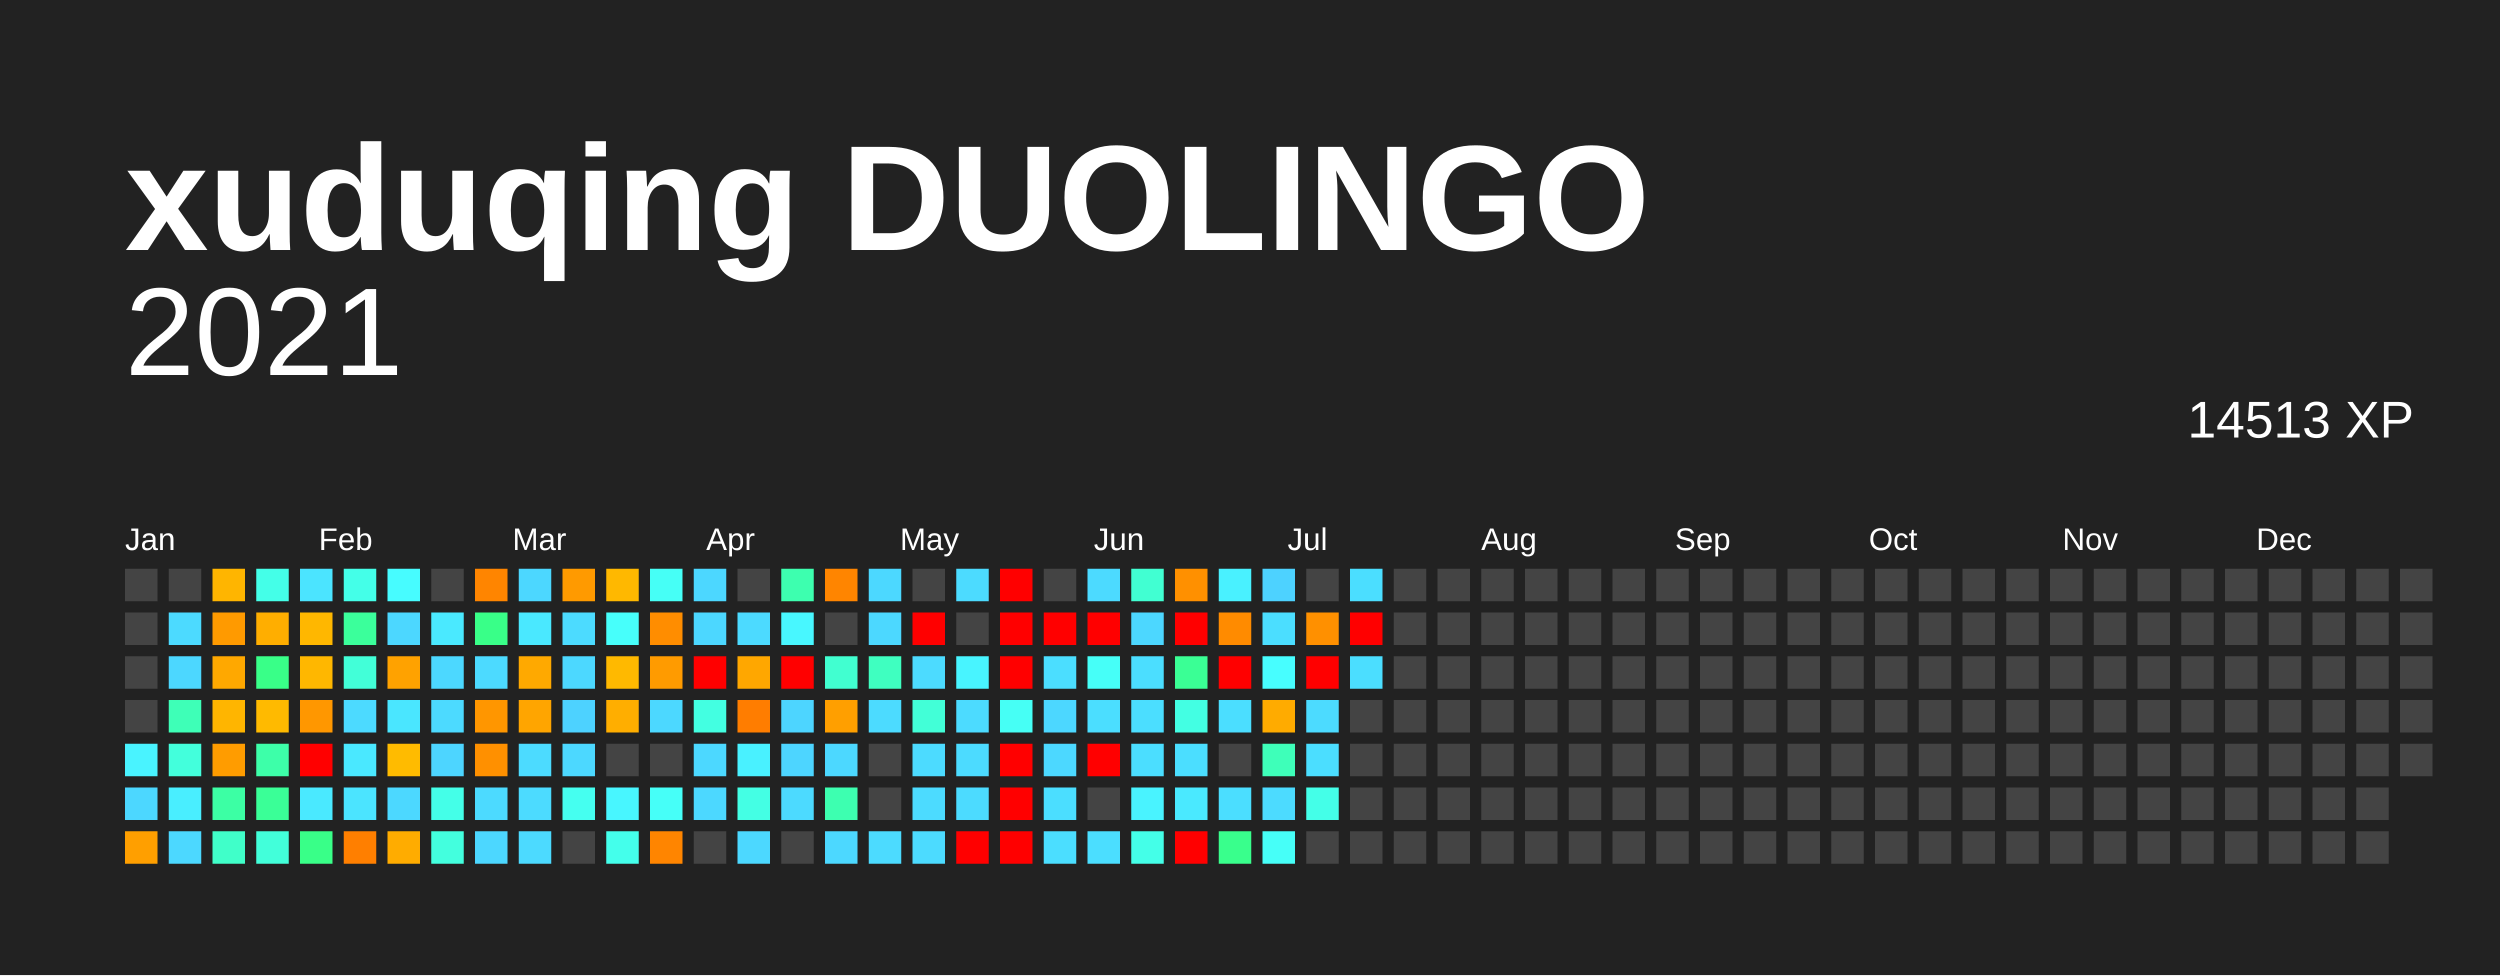
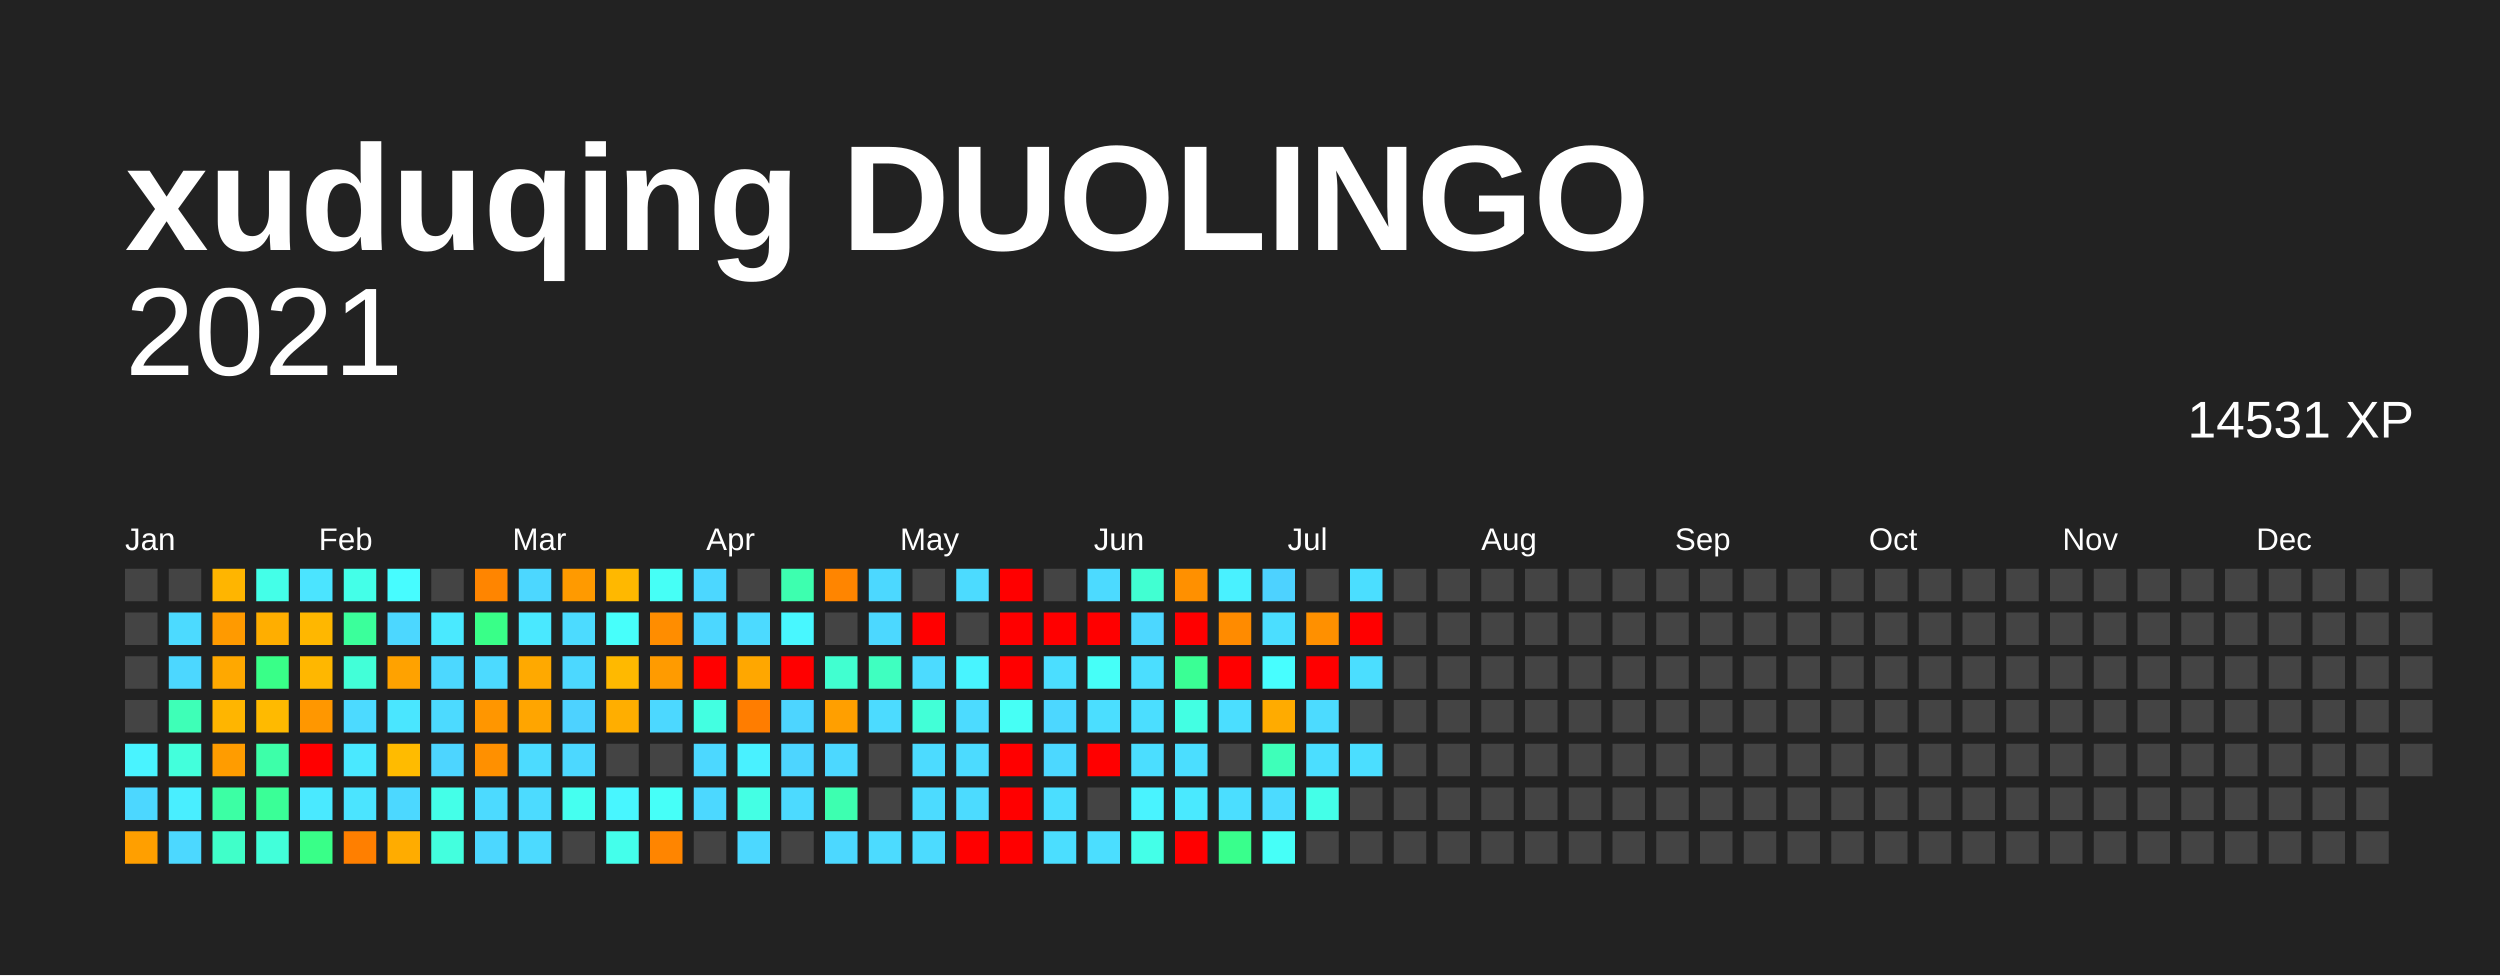
<svg xmlns="http://www.w3.org/2000/svg" baseProfile="full" height="78mm" version="1.1" viewBox="0,0,200,78" width="200mm">
  <defs />
  <rect fill="#222222" height="78" width="200" x="0" y="0" />
  <text fill="#FFFFFF" style="font-size:12px; font-family:Arial; font-weight:bold;" x="10" y="20">xuduqing DUOLINGO</text>
  <text alignment-baseline="hanging" fill="#FFFFFF" style="font-size:10.0px; font-family:Arial;" x="10" y="30">2021</text>
-   <text alignment-baseline="hanging" fill="#FFFFFF" style="font-size:4.125px; font-family:Arial;" x="175" y="35">14513 XP</text>
+   <text alignment-baseline="hanging" fill="#FFFFFF" style="font-size:4.125px; font-family:Arial;" x="175" y="35">14531 XP</text>
  <text fill="#FFFFFF" style="font-size:2.5px; font-family:Arial" x="10.0" y="44">Jan</text>
  <text fill="#FFFFFF" style="font-size:2.5px; font-family:Arial" x="25.5" y="44">Feb</text>
  <text fill="#FFFFFF" style="font-size:2.5px; font-family:Arial" x="41.0" y="44">Mar</text>
  <text fill="#FFFFFF" style="font-size:2.5px; font-family:Arial" x="56.5" y="44">Apr</text>
  <text fill="#FFFFFF" style="font-size:2.5px; font-family:Arial" x="72.0" y="44">May</text>
  <text fill="#FFFFFF" style="font-size:2.5px; font-family:Arial" x="87.5" y="44">Jun</text>
  <text fill="#FFFFFF" style="font-size:2.5px; font-family:Arial" x="103.0" y="44">Jul</text>
  <text fill="#FFFFFF" style="font-size:2.5px; font-family:Arial" x="118.5" y="44">Aug</text>
  <text fill="#FFFFFF" style="font-size:2.5px; font-family:Arial" x="134.0" y="44">Sep</text>
  <text fill="#FFFFFF" style="font-size:2.5px; font-family:Arial" x="149.5" y="44">Oct</text>
  <text fill="#FFFFFF" style="font-size:2.5px; font-family:Arial" x="165.0" y="44">Nov</text>
  <text fill="#FFFFFF" style="font-size:2.5px; font-family:Arial" x="180.5" y="44">Dec</text>
  <rect fill="#444444" height="2.6" width="2.6" x="10.0" y="45.5" />
  <rect fill="#444444" height="2.6" width="2.6" x="10.0" y="49.0" />
  <rect fill="#444444" height="2.6" width="2.6" x="10.0" y="52.5" />
  <rect fill="#444444" height="2.6" width="2.6" x="10.0" y="56.0" />
  <rect fill="#49f3ff" height="2.6" width="2.6" x="10.0" y="59.5" />
  <rect fill="#4cd7ff" height="2.6" width="2.6" x="10.0" y="63.0" />
  <rect fill="#ff9f00" height="2.6" width="2.6" x="10.0" y="66.5" />
  <rect fill="#444444" height="2.6" width="2.6" x="13.5" y="45.5" />
  <rect fill="#4cdaff" height="2.6" width="2.6" x="13.5" y="49.0" />
  <rect fill="#4cd7ff" height="2.6" width="2.6" x="13.5" y="52.5" />
  <rect fill="#3effb7" height="2.6" width="2.6" x="13.5" y="56.0" />
  <rect fill="#43ffdc" height="2.6" width="2.6" x="13.5" y="59.5" />
  <rect fill="#49eeff" height="2.6" width="2.6" x="13.5" y="63.0" />
  <rect fill="#4cd8ff" height="2.6" width="2.6" x="13.5" y="66.5" />
  <rect fill="#ffb500" height="2.6" width="2.6" x="17.0" y="45.5" />
  <rect fill="#ff9a00" height="2.6" width="2.6" x="17.0" y="49.0" />
  <rect fill="#ffa800" height="2.6" width="2.6" x="17.0" y="52.5" />
  <rect fill="#ffb500" height="2.6" width="2.6" x="17.0" y="56.0" />
  <rect fill="#ff9c00" height="2.6" width="2.6" x="17.0" y="59.5" />
  <rect fill="#3cffa4" height="2.6" width="2.6" x="17.0" y="63.0" />
  <rect fill="#40ffc9" height="2.6" width="2.6" x="17.0" y="66.5" />
  <rect fill="#44ffe8" height="2.6" width="2.6" x="20.5" y="45.5" />
  <rect fill="#ffae00" height="2.6" width="2.6" x="20.5" y="49.0" />
  <rect fill="#39ff88" height="2.6" width="2.6" x="20.5" y="52.5" />
  <rect fill="#ffba00" height="2.6" width="2.6" x="20.5" y="56.0" />
  <rect fill="#3dffa9" height="2.6" width="2.6" x="20.5" y="59.5" />
  <rect fill="#3aff97" height="2.6" width="2.6" x="20.5" y="63.0" />
  <rect fill="#42ffda" height="2.6" width="2.6" x="20.5" y="66.5" />
  <rect fill="#4be4ff" height="2.6" width="2.6" x="24.0" y="45.5" />
  <rect fill="#ffb700" height="2.6" width="2.6" x="24.0" y="49.0" />
  <rect fill="#ffb700" height="2.6" width="2.6" x="24.0" y="52.5" />
  <rect fill="#ff9700" height="2.6" width="2.6" x="24.0" y="56.0" />
  <rect fill="red" height="2.6" width="2.6" x="24.0" y="59.5" />
  <rect fill="#4ae9ff" height="2.6" width="2.6" x="24.0" y="63.0" />
  <rect fill="#39ff88" height="2.6" width="2.6" x="24.0" y="66.5" />
  <rect fill="#44ffe8" height="2.6" width="2.6" x="27.5" y="45.5" />
  <rect fill="#3bff9b" height="2.6" width="2.6" x="27.5" y="49.0" />
  <rect fill="#42ffd8" height="2.6" width="2.6" x="27.5" y="52.5" />
  <rect fill="#4cdaff" height="2.6" width="2.6" x="27.5" y="56.0" />
  <rect fill="#4ae8ff" height="2.6" width="2.6" x="27.5" y="59.5" />
  <rect fill="#4be4ff" height="2.6" width="2.6" x="27.5" y="63.0" />
  <rect fill="#ff7f00" height="2.6" width="2.6" x="27.5" y="66.5" />
  <rect fill="#47fcff" height="2.6" width="2.6" x="31.0" y="45.5" />
  <rect fill="#4cd7ff" height="2.6" width="2.6" x="31.0" y="49.0" />
  <rect fill="#ffa200" height="2.6" width="2.6" x="31.0" y="52.5" />
  <rect fill="#4ae6ff" height="2.6" width="2.6" x="31.0" y="56.0" />
  <rect fill="#ffbb00" height="2.6" width="2.6" x="31.0" y="59.5" />
  <rect fill="#4cd8ff" height="2.6" width="2.6" x="31.0" y="63.0" />
  <rect fill="#ffac00" height="2.6" width="2.6" x="31.0" y="66.5" />
  <rect fill="#444444" height="2.6" width="2.6" x="34.5" y="45.5" />
  <rect fill="#4ae9ff" height="2.6" width="2.6" x="34.5" y="49.0" />
  <rect fill="#4cd8ff" height="2.6" width="2.6" x="34.5" y="52.5" />
  <rect fill="#4cdaff" height="2.6" width="2.6" x="34.5" y="56.0" />
  <rect fill="#4dd5ff" height="2.6" width="2.6" x="34.5" y="59.5" />
  <rect fill="#44ffe8" height="2.6" width="2.6" x="34.5" y="63.0" />
  <rect fill="#43ffde" height="2.6" width="2.6" x="34.5" y="66.5" />
  <rect fill="#ff8500" height="2.6" width="2.6" x="38.0" y="45.5" />
  <rect fill="#39ff88" height="2.6" width="2.6" x="38.0" y="49.0" />
  <rect fill="#4cdaff" height="2.6" width="2.6" x="38.0" y="52.5" />
  <rect fill="#ff9600" height="2.6" width="2.6" x="38.0" y="56.0" />
  <rect fill="#ff9000" height="2.6" width="2.6" x="38.0" y="59.5" />
  <rect fill="#4cdaff" height="2.6" width="2.6" x="38.0" y="63.0" />
  <rect fill="#4cd7ff" height="2.6" width="2.6" x="38.0" y="66.5" />
  <rect fill="#4cd7ff" height="2.6" width="2.6" x="41.5" y="45.5" />
  <rect fill="#4ae8ff" height="2.6" width="2.6" x="41.5" y="49.0" />
  <rect fill="#ffa900" height="2.6" width="2.6" x="41.5" y="52.5" />
  <rect fill="#ffa500" height="2.6" width="2.6" x="41.5" y="56.0" />
  <rect fill="#4cdbff" height="2.6" width="2.6" x="41.5" y="59.5" />
  <rect fill="#4cdbff" height="2.6" width="2.6" x="41.5" y="63.0" />
  <rect fill="#4cdaff" height="2.6" width="2.6" x="41.5" y="66.5" />
  <rect fill="#ff9a00" height="2.6" width="2.6" x="45.0" y="45.5" />
  <rect fill="#4cdbff" height="2.6" width="2.6" x="45.0" y="49.0" />
  <rect fill="#4cd8ff" height="2.6" width="2.6" x="45.0" y="52.5" />
  <rect fill="#4dd2ff" height="2.6" width="2.6" x="45.0" y="56.0" />
  <rect fill="#4cd8ff" height="2.6" width="2.6" x="45.0" y="59.5" />
  <rect fill="#45fff0" height="2.6" width="2.6" x="45.0" y="63.0" />
  <rect fill="#444444" height="2.6" width="2.6" x="45.0" y="66.5" />
  <rect fill="#ffb800" height="2.6" width="2.6" x="48.5" y="45.5" />
  <rect fill="#47fffb" height="2.6" width="2.6" x="48.5" y="49.0" />
  <rect fill="#ffb900" height="2.6" width="2.6" x="48.5" y="52.5" />
  <rect fill="#ffae00" height="2.6" width="2.6" x="48.5" y="56.0" />
  <rect fill="#444444" height="2.6" width="2.6" x="48.5" y="59.5" />
  <rect fill="#48f6ff" height="2.6" width="2.6" x="48.5" y="63.0" />
  <rect fill="#44ffeb" height="2.6" width="2.6" x="48.5" y="66.5" />
  <rect fill="#46fff6" height="2.6" width="2.6" x="52.0" y="45.5" />
  <rect fill="#ff8d00" height="2.6" width="2.6" x="52.0" y="49.0" />
  <rect fill="#ff9b00" height="2.6" width="2.6" x="52.0" y="52.5" />
  <rect fill="#4cd8ff" height="2.6" width="2.6" x="52.0" y="56.0" />
  <rect fill="#444444" height="2.6" width="2.6" x="52.0" y="59.5" />
  <rect fill="#46fff8" height="2.6" width="2.6" x="52.0" y="63.0" />
  <rect fill="#ff8500" height="2.6" width="2.6" x="52.0" y="66.5" />
  <rect fill="#4cd7ff" height="2.6" width="2.6" x="55.5" y="45.5" />
  <rect fill="#4cd7ff" height="2.6" width="2.6" x="55.5" y="49.0" />
  <rect fill="red" height="2.6" width="2.6" x="55.5" y="52.5" />
  <rect fill="#43ffe1" height="2.6" width="2.6" x="55.5" y="56.0" />
  <rect fill="#4cd8ff" height="2.6" width="2.6" x="55.5" y="59.5" />
  <rect fill="#4cd8ff" height="2.6" width="2.6" x="55.5" y="63.0" />
  <rect fill="#444444" height="2.6" width="2.6" x="55.5" y="66.5" />
  <rect fill="#444444" height="2.6" width="2.6" x="59.0" y="45.5" />
  <rect fill="#4cdaff" height="2.6" width="2.6" x="59.0" y="49.0" />
  <rect fill="#ffa700" height="2.6" width="2.6" x="59.0" y="52.5" />
  <rect fill="#ff7d00" height="2.6" width="2.6" x="59.0" y="56.0" />
  <rect fill="#49f1ff" height="2.6" width="2.6" x="59.0" y="59.5" />
  <rect fill="#44ffe4" height="2.6" width="2.6" x="59.0" y="63.0" />
  <rect fill="#4cd8ff" height="2.6" width="2.6" x="59.0" y="66.5" />
  <rect fill="#3dffaf" height="2.6" width="2.6" x="62.5" y="45.5" />
  <rect fill="#48f7ff" height="2.6" width="2.6" x="62.5" y="49.0" />
  <rect fill="red" height="2.6" width="2.6" x="62.5" y="52.5" />
  <rect fill="#4dd5ff" height="2.6" width="2.6" x="62.5" y="56.0" />
  <rect fill="#4dd5ff" height="2.6" width="2.6" x="62.5" y="59.5" />
  <rect fill="#4cdaff" height="2.6" width="2.6" x="62.5" y="63.0" />
  <rect fill="#444444" height="2.6" width="2.6" x="62.5" y="66.5" />
  <rect fill="#ff8500" height="2.6" width="2.6" x="66.0" y="45.5" />
  <rect fill="#444444" height="2.6" width="2.6" x="66.0" y="49.0" />
  <rect fill="#41ffd0" height="2.6" width="2.6" x="66.0" y="52.5" />
  <rect fill="#ff9f00" height="2.6" width="2.6" x="66.0" y="56.0" />
  <rect fill="#4cd8ff" height="2.6" width="2.6" x="66.0" y="59.5" />
  <rect fill="#3dffb0" height="2.6" width="2.6" x="66.0" y="63.0" />
  <rect fill="#4cd8ff" height="2.6" width="2.6" x="66.0" y="66.5" />
  <rect fill="#4cd8ff" height="2.6" width="2.6" x="69.5" y="45.5" />
  <rect fill="#4cd8ff" height="2.6" width="2.6" x="69.5" y="49.0" />
  <rect fill="#3fffc0" height="2.6" width="2.6" x="69.5" y="52.5" />
  <rect fill="#4cdbff" height="2.6" width="2.6" x="69.5" y="56.0" />
  <rect fill="#444444" height="2.6" width="2.6" x="69.5" y="59.5" />
  <rect fill="#444444" height="2.6" width="2.6" x="69.5" y="63.0" />
  <rect fill="#4cdbff" height="2.6" width="2.6" x="69.5" y="66.5" />
  <rect fill="#444444" height="2.6" width="2.6" x="73.0" y="45.5" />
  <rect fill="red" height="2.6" width="2.6" x="73.0" y="49.0" />
  <rect fill="#4cdbff" height="2.6" width="2.6" x="73.0" y="52.5" />
  <rect fill="#42ffd7" height="2.6" width="2.6" x="73.0" y="56.0" />
  <rect fill="#4cdbff" height="2.6" width="2.6" x="73.0" y="59.5" />
  <rect fill="#4cdbff" height="2.6" width="2.6" x="73.0" y="63.0" />
  <rect fill="#4cdbff" height="2.6" width="2.6" x="73.0" y="66.5" />
  <rect fill="#4cdbff" height="2.6" width="2.6" x="76.5" y="45.5" />
  <rect fill="#444444" height="2.6" width="2.6" x="76.5" y="49.0" />
  <rect fill="#48f4ff" height="2.6" width="2.6" x="76.5" y="52.5" />
  <rect fill="#4cdbff" height="2.6" width="2.6" x="76.5" y="56.0" />
  <rect fill="#4cdbff" height="2.6" width="2.6" x="76.5" y="59.5" />
  <rect fill="#4cdbff" height="2.6" width="2.6" x="76.5" y="63.0" />
  <rect fill="red" height="2.6" width="2.6" x="76.5" y="66.5" />
  <rect fill="red" height="2.6" width="2.6" x="80.0" y="45.5" />
  <rect fill="red" height="2.6" width="2.6" x="80.0" y="49.0" />
  <rect fill="red" height="2.6" width="2.6" x="80.0" y="52.5" />
  <rect fill="#46fff5" height="2.6" width="2.6" x="80.0" y="56.0" />
  <rect fill="red" height="2.6" width="2.6" x="80.0" y="59.5" />
  <rect fill="red" height="2.6" width="2.6" x="80.0" y="63.0" />
  <rect fill="red" height="2.6" width="2.6" x="80.0" y="66.5" />
  <rect fill="#444444" height="2.6" width="2.6" x="83.5" y="45.5" />
  <rect fill="red" height="2.6" width="2.6" x="83.5" y="49.0" />
  <rect fill="#4bdeff" height="2.6" width="2.6" x="83.5" y="52.5" />
  <rect fill="#4cd7ff" height="2.6" width="2.6" x="83.5" y="56.0" />
  <rect fill="#4cd8ff" height="2.6" width="2.6" x="83.5" y="59.5" />
  <rect fill="#4bdeff" height="2.6" width="2.6" x="83.5" y="63.0" />
  <rect fill="#4bdeff" height="2.6" width="2.6" x="83.5" y="66.5" />
  <rect fill="#4cdaff" height="2.6" width="2.6" x="87.0" y="45.5" />
  <rect fill="red" height="2.6" width="2.6" x="87.0" y="49.0" />
  <rect fill="#46fff8" height="2.6" width="2.6" x="87.0" y="52.5" />
  <rect fill="#4bdeff" height="2.6" width="2.6" x="87.0" y="56.0" />
  <rect fill="red" height="2.6" width="2.6" x="87.0" y="59.5" />
  <rect fill="#444444" height="2.6" width="2.6" x="87.0" y="63.0" />
  <rect fill="#4bdeff" height="2.6" width="2.6" x="87.0" y="66.5" />
  <rect fill="#41ffd2" height="2.6" width="2.6" x="90.5" y="45.5" />
  <rect fill="#4cd7ff" height="2.6" width="2.6" x="90.5" y="49.0" />
  <rect fill="#4bdeff" height="2.6" width="2.6" x="90.5" y="52.5" />
  <rect fill="#4bdeff" height="2.6" width="2.6" x="90.5" y="56.0" />
  <rect fill="#4bdeff" height="2.6" width="2.6" x="90.5" y="59.5" />
  <rect fill="#49f3ff" height="2.6" width="2.6" x="90.5" y="63.0" />
  <rect fill="#44ffe8" height="2.6" width="2.6" x="90.5" y="66.5" />
  <rect fill="#ff9000" height="2.6" width="2.6" x="94.0" y="45.5" />
  <rect fill="red" height="2.6" width="2.6" x="94.0" y="49.0" />
  <rect fill="#3aff95" height="2.6" width="2.6" x="94.0" y="52.5" />
  <rect fill="#43ffe3" height="2.6" width="2.6" x="94.0" y="56.0" />
  <rect fill="#4bdeff" height="2.6" width="2.6" x="94.0" y="59.5" />
  <rect fill="#4ae9ff" height="2.6" width="2.6" x="94.0" y="63.0" />
  <rect fill="red" height="2.6" width="2.6" x="94.0" y="66.5" />
  <rect fill="#49f1ff" height="2.6" width="2.6" x="97.5" y="45.5" />
  <rect fill="#ff8b00" height="2.6" width="2.6" x="97.5" y="49.0" />
  <rect fill="red" height="2.6" width="2.6" x="97.5" y="52.5" />
  <rect fill="#4bdeff" height="2.6" width="2.6" x="97.5" y="56.0" />
  <rect fill="#444444" height="2.6" width="2.6" x="97.5" y="59.5" />
  <rect fill="#4bdeff" height="2.6" width="2.6" x="97.5" y="63.0" />
  <rect fill="#39ff8c" height="2.6" width="2.6" x="97.5" y="66.5" />
  <rect fill="#4dd2ff" height="2.6" width="2.6" x="101.0" y="45.5" />
  <rect fill="#4bdeff" height="2.6" width="2.6" x="101.0" y="49.0" />
  <rect fill="#47feff" height="2.6" width="2.6" x="101.0" y="52.5" />
  <rect fill="#ffab00" height="2.6" width="2.6" x="101.0" y="56.0" />
  <rect fill="#3effb9" height="2.6" width="2.6" x="101.0" y="59.5" />
  <rect fill="#4cdbff" height="2.6" width="2.6" x="101.0" y="63.0" />
  <rect fill="#46fff8" height="2.6" width="2.6" x="101.0" y="66.5" />
  <rect fill="#444444" height="2.6" width="2.6" x="104.5" y="45.5" />
  <rect fill="#ff9000" height="2.6" width="2.6" x="104.5" y="49.0" />
  <rect fill="red" height="2.6" width="2.6" x="104.5" y="52.5" />
  <rect fill="#4cdbff" height="2.6" width="2.6" x="104.5" y="56.0" />
  <rect fill="#4bdeff" height="2.6" width="2.6" x="104.5" y="59.5" />
  <rect fill="#44ffe8" height="2.6" width="2.6" x="104.5" y="63.0" />
  <rect fill="#444444" height="2.6" width="2.6" x="104.5" y="66.5" />
  <rect fill="#4bdeff" height="2.6" width="2.6" x="108.0" y="45.5" />
  <rect fill="red" height="2.6" width="2.6" x="108.0" y="49.0" />
  <rect fill="#4bdeff" height="2.6" width="2.6" x="108.0" y="52.5" />
  <rect fill="#444444" height="2.6" width="2.6" x="108.0" y="56.0" />
-   <rect fill="#444444" height="2.6" width="2.6" x="108.0" y="59.5" />
+   <rect fill="#4bdeff" height="2.6" width="2.6" x="108.0" y="59.5" />
  <rect fill="#444444" height="2.6" width="2.6" x="108.0" y="63.0" />
  <rect fill="#444444" height="2.6" width="2.6" x="108.0" y="66.5" />
  <rect fill="#444444" height="2.6" width="2.6" x="111.5" y="45.5" />
  <rect fill="#444444" height="2.6" width="2.6" x="111.5" y="49.0" />
  <rect fill="#444444" height="2.6" width="2.6" x="111.5" y="52.5" />
  <rect fill="#444444" height="2.6" width="2.6" x="111.5" y="56.0" />
  <rect fill="#444444" height="2.6" width="2.6" x="111.5" y="59.5" />
  <rect fill="#444444" height="2.6" width="2.6" x="111.5" y="63.0" />
  <rect fill="#444444" height="2.6" width="2.6" x="111.5" y="66.5" />
  <rect fill="#444444" height="2.6" width="2.6" x="115.0" y="45.5" />
  <rect fill="#444444" height="2.6" width="2.6" x="115.0" y="49.0" />
  <rect fill="#444444" height="2.6" width="2.6" x="115.0" y="52.5" />
  <rect fill="#444444" height="2.6" width="2.6" x="115.0" y="56.0" />
  <rect fill="#444444" height="2.6" width="2.6" x="115.0" y="59.5" />
  <rect fill="#444444" height="2.6" width="2.6" x="115.0" y="63.0" />
  <rect fill="#444444" height="2.6" width="2.6" x="115.0" y="66.5" />
  <rect fill="#444444" height="2.6" width="2.6" x="118.5" y="45.5" />
  <rect fill="#444444" height="2.6" width="2.6" x="118.5" y="49.0" />
  <rect fill="#444444" height="2.6" width="2.6" x="118.5" y="52.5" />
  <rect fill="#444444" height="2.6" width="2.6" x="118.5" y="56.0" />
  <rect fill="#444444" height="2.6" width="2.6" x="118.5" y="59.5" />
  <rect fill="#444444" height="2.6" width="2.6" x="118.5" y="63.0" />
  <rect fill="#444444" height="2.6" width="2.6" x="118.5" y="66.5" />
  <rect fill="#444444" height="2.6" width="2.6" x="122.0" y="45.5" />
  <rect fill="#444444" height="2.6" width="2.6" x="122.0" y="49.0" />
  <rect fill="#444444" height="2.6" width="2.6" x="122.0" y="52.5" />
  <rect fill="#444444" height="2.6" width="2.6" x="122.0" y="56.0" />
  <rect fill="#444444" height="2.6" width="2.6" x="122.0" y="59.5" />
  <rect fill="#444444" height="2.6" width="2.6" x="122.0" y="63.0" />
  <rect fill="#444444" height="2.6" width="2.6" x="122.0" y="66.5" />
  <rect fill="#444444" height="2.6" width="2.6" x="125.5" y="45.5" />
  <rect fill="#444444" height="2.6" width="2.6" x="125.5" y="49.0" />
  <rect fill="#444444" height="2.6" width="2.6" x="125.5" y="52.5" />
  <rect fill="#444444" height="2.6" width="2.6" x="125.5" y="56.0" />
  <rect fill="#444444" height="2.6" width="2.6" x="125.5" y="59.5" />
  <rect fill="#444444" height="2.6" width="2.6" x="125.5" y="63.0" />
  <rect fill="#444444" height="2.6" width="2.6" x="125.5" y="66.5" />
  <rect fill="#444444" height="2.6" width="2.6" x="129.0" y="45.5" />
  <rect fill="#444444" height="2.6" width="2.6" x="129.0" y="49.0" />
  <rect fill="#444444" height="2.6" width="2.6" x="129.0" y="52.5" />
  <rect fill="#444444" height="2.6" width="2.6" x="129.0" y="56.0" />
  <rect fill="#444444" height="2.6" width="2.6" x="129.0" y="59.5" />
  <rect fill="#444444" height="2.6" width="2.6" x="129.0" y="63.0" />
  <rect fill="#444444" height="2.6" width="2.6" x="129.0" y="66.5" />
  <rect fill="#444444" height="2.6" width="2.6" x="132.5" y="45.5" />
  <rect fill="#444444" height="2.6" width="2.6" x="132.5" y="49.0" />
  <rect fill="#444444" height="2.6" width="2.6" x="132.5" y="52.5" />
  <rect fill="#444444" height="2.6" width="2.6" x="132.5" y="56.0" />
  <rect fill="#444444" height="2.6" width="2.6" x="132.5" y="59.5" />
  <rect fill="#444444" height="2.6" width="2.6" x="132.5" y="63.0" />
  <rect fill="#444444" height="2.6" width="2.6" x="132.5" y="66.5" />
  <rect fill="#444444" height="2.6" width="2.6" x="136.0" y="45.5" />
  <rect fill="#444444" height="2.6" width="2.6" x="136.0" y="49.0" />
  <rect fill="#444444" height="2.6" width="2.6" x="136.0" y="52.5" />
  <rect fill="#444444" height="2.6" width="2.6" x="136.0" y="56.0" />
  <rect fill="#444444" height="2.6" width="2.6" x="136.0" y="59.5" />
  <rect fill="#444444" height="2.6" width="2.6" x="136.0" y="63.0" />
  <rect fill="#444444" height="2.6" width="2.6" x="136.0" y="66.5" />
  <rect fill="#444444" height="2.6" width="2.6" x="139.5" y="45.5" />
  <rect fill="#444444" height="2.6" width="2.6" x="139.5" y="49.0" />
  <rect fill="#444444" height="2.6" width="2.6" x="139.5" y="52.5" />
  <rect fill="#444444" height="2.6" width="2.6" x="139.5" y="56.0" />
  <rect fill="#444444" height="2.6" width="2.6" x="139.5" y="59.5" />
  <rect fill="#444444" height="2.6" width="2.6" x="139.5" y="63.0" />
  <rect fill="#444444" height="2.6" width="2.6" x="139.5" y="66.5" />
  <rect fill="#444444" height="2.6" width="2.6" x="143.0" y="45.5" />
  <rect fill="#444444" height="2.6" width="2.6" x="143.0" y="49.0" />
  <rect fill="#444444" height="2.6" width="2.6" x="143.0" y="52.5" />
  <rect fill="#444444" height="2.6" width="2.6" x="143.0" y="56.0" />
  <rect fill="#444444" height="2.6" width="2.6" x="143.0" y="59.5" />
  <rect fill="#444444" height="2.6" width="2.6" x="143.0" y="63.0" />
  <rect fill="#444444" height="2.6" width="2.6" x="143.0" y="66.5" />
  <rect fill="#444444" height="2.6" width="2.6" x="146.5" y="45.5" />
  <rect fill="#444444" height="2.6" width="2.6" x="146.5" y="49.0" />
  <rect fill="#444444" height="2.6" width="2.6" x="146.5" y="52.5" />
  <rect fill="#444444" height="2.6" width="2.6" x="146.5" y="56.0" />
  <rect fill="#444444" height="2.6" width="2.6" x="146.5" y="59.5" />
  <rect fill="#444444" height="2.6" width="2.6" x="146.5" y="63.0" />
  <rect fill="#444444" height="2.6" width="2.6" x="146.5" y="66.5" />
  <rect fill="#444444" height="2.6" width="2.6" x="150.0" y="45.5" />
  <rect fill="#444444" height="2.6" width="2.6" x="150.0" y="49.0" />
  <rect fill="#444444" height="2.6" width="2.6" x="150.0" y="52.5" />
  <rect fill="#444444" height="2.6" width="2.6" x="150.0" y="56.0" />
  <rect fill="#444444" height="2.6" width="2.6" x="150.0" y="59.5" />
  <rect fill="#444444" height="2.6" width="2.6" x="150.0" y="63.0" />
  <rect fill="#444444" height="2.6" width="2.6" x="150.0" y="66.5" />
  <rect fill="#444444" height="2.6" width="2.6" x="153.5" y="45.5" />
  <rect fill="#444444" height="2.6" width="2.6" x="153.5" y="49.0" />
  <rect fill="#444444" height="2.6" width="2.6" x="153.5" y="52.5" />
  <rect fill="#444444" height="2.6" width="2.6" x="153.5" y="56.0" />
  <rect fill="#444444" height="2.6" width="2.6" x="153.5" y="59.5" />
  <rect fill="#444444" height="2.6" width="2.6" x="153.5" y="63.0" />
  <rect fill="#444444" height="2.6" width="2.6" x="153.5" y="66.5" />
  <rect fill="#444444" height="2.6" width="2.6" x="157.0" y="45.5" />
  <rect fill="#444444" height="2.6" width="2.6" x="157.0" y="49.0" />
  <rect fill="#444444" height="2.6" width="2.6" x="157.0" y="52.5" />
  <rect fill="#444444" height="2.6" width="2.6" x="157.0" y="56.0" />
  <rect fill="#444444" height="2.6" width="2.6" x="157.0" y="59.5" />
  <rect fill="#444444" height="2.6" width="2.6" x="157.0" y="63.0" />
  <rect fill="#444444" height="2.6" width="2.6" x="157.0" y="66.5" />
  <rect fill="#444444" height="2.6" width="2.6" x="160.5" y="45.5" />
  <rect fill="#444444" height="2.6" width="2.6" x="160.5" y="49.0" />
  <rect fill="#444444" height="2.6" width="2.6" x="160.5" y="52.5" />
  <rect fill="#444444" height="2.6" width="2.6" x="160.5" y="56.0" />
  <rect fill="#444444" height="2.6" width="2.6" x="160.5" y="59.5" />
  <rect fill="#444444" height="2.6" width="2.6" x="160.5" y="63.0" />
  <rect fill="#444444" height="2.6" width="2.6" x="160.5" y="66.5" />
  <rect fill="#444444" height="2.6" width="2.6" x="164.0" y="45.5" />
  <rect fill="#444444" height="2.6" width="2.6" x="164.0" y="49.0" />
  <rect fill="#444444" height="2.6" width="2.6" x="164.0" y="52.5" />
  <rect fill="#444444" height="2.6" width="2.6" x="164.0" y="56.0" />
  <rect fill="#444444" height="2.6" width="2.6" x="164.0" y="59.5" />
  <rect fill="#444444" height="2.6" width="2.6" x="164.0" y="63.0" />
  <rect fill="#444444" height="2.6" width="2.6" x="164.0" y="66.5" />
  <rect fill="#444444" height="2.6" width="2.6" x="167.5" y="45.5" />
  <rect fill="#444444" height="2.6" width="2.6" x="167.5" y="49.0" />
  <rect fill="#444444" height="2.6" width="2.6" x="167.5" y="52.5" />
  <rect fill="#444444" height="2.6" width="2.6" x="167.5" y="56.0" />
  <rect fill="#444444" height="2.6" width="2.6" x="167.5" y="59.5" />
  <rect fill="#444444" height="2.6" width="2.6" x="167.5" y="63.0" />
  <rect fill="#444444" height="2.6" width="2.6" x="167.5" y="66.5" />
  <rect fill="#444444" height="2.6" width="2.6" x="171.0" y="45.5" />
  <rect fill="#444444" height="2.6" width="2.6" x="171.0" y="49.0" />
  <rect fill="#444444" height="2.6" width="2.6" x="171.0" y="52.5" />
  <rect fill="#444444" height="2.6" width="2.6" x="171.0" y="56.0" />
  <rect fill="#444444" height="2.6" width="2.6" x="171.0" y="59.5" />
  <rect fill="#444444" height="2.6" width="2.6" x="171.0" y="63.0" />
  <rect fill="#444444" height="2.6" width="2.6" x="171.0" y="66.5" />
  <rect fill="#444444" height="2.6" width="2.6" x="174.5" y="45.5" />
  <rect fill="#444444" height="2.6" width="2.6" x="174.5" y="49.0" />
  <rect fill="#444444" height="2.6" width="2.6" x="174.5" y="52.5" />
  <rect fill="#444444" height="2.6" width="2.6" x="174.5" y="56.0" />
  <rect fill="#444444" height="2.6" width="2.6" x="174.5" y="59.5" />
  <rect fill="#444444" height="2.6" width="2.6" x="174.5" y="63.0" />
  <rect fill="#444444" height="2.6" width="2.6" x="174.5" y="66.5" />
  <rect fill="#444444" height="2.6" width="2.6" x="178.0" y="45.5" />
  <rect fill="#444444" height="2.6" width="2.6" x="178.0" y="49.0" />
  <rect fill="#444444" height="2.6" width="2.6" x="178.0" y="52.5" />
  <rect fill="#444444" height="2.6" width="2.6" x="178.0" y="56.0" />
  <rect fill="#444444" height="2.6" width="2.6" x="178.0" y="59.5" />
  <rect fill="#444444" height="2.6" width="2.6" x="178.0" y="63.0" />
  <rect fill="#444444" height="2.6" width="2.6" x="178.0" y="66.5" />
  <rect fill="#444444" height="2.6" width="2.6" x="181.5" y="45.5" />
  <rect fill="#444444" height="2.6" width="2.6" x="181.5" y="49.0" />
  <rect fill="#444444" height="2.6" width="2.6" x="181.5" y="52.5" />
  <rect fill="#444444" height="2.6" width="2.6" x="181.5" y="56.0" />
  <rect fill="#444444" height="2.6" width="2.6" x="181.5" y="59.5" />
  <rect fill="#444444" height="2.6" width="2.6" x="181.5" y="63.0" />
  <rect fill="#444444" height="2.6" width="2.6" x="181.5" y="66.5" />
  <rect fill="#444444" height="2.6" width="2.6" x="185.0" y="45.5" />
  <rect fill="#444444" height="2.6" width="2.6" x="185.0" y="49.0" />
  <rect fill="#444444" height="2.6" width="2.6" x="185.0" y="52.5" />
  <rect fill="#444444" height="2.6" width="2.6" x="185.0" y="56.0" />
  <rect fill="#444444" height="2.6" width="2.6" x="185.0" y="59.5" />
  <rect fill="#444444" height="2.6" width="2.6" x="185.0" y="63.0" />
  <rect fill="#444444" height="2.6" width="2.6" x="185.0" y="66.5" />
  <rect fill="#444444" height="2.6" width="2.6" x="188.5" y="45.5" />
  <rect fill="#444444" height="2.6" width="2.6" x="188.5" y="49.0" />
  <rect fill="#444444" height="2.6" width="2.6" x="188.5" y="52.5" />
  <rect fill="#444444" height="2.6" width="2.6" x="188.5" y="56.0" />
  <rect fill="#444444" height="2.6" width="2.6" x="188.5" y="59.5" />
  <rect fill="#444444" height="2.6" width="2.6" x="188.5" y="63.0" />
  <rect fill="#444444" height="2.6" width="2.6" x="188.5" y="66.5" />
  <rect fill="#444444" height="2.6" width="2.6" x="192.0" y="45.5" />
  <rect fill="#444444" height="2.6" width="2.6" x="192.0" y="49.0" />
  <rect fill="#444444" height="2.6" width="2.6" x="192.0" y="52.5" />
  <rect fill="#444444" height="2.6" width="2.6" x="192.0" y="56.0" />
  <rect fill="#444444" height="2.6" width="2.6" x="192.0" y="59.5" />
</svg>
